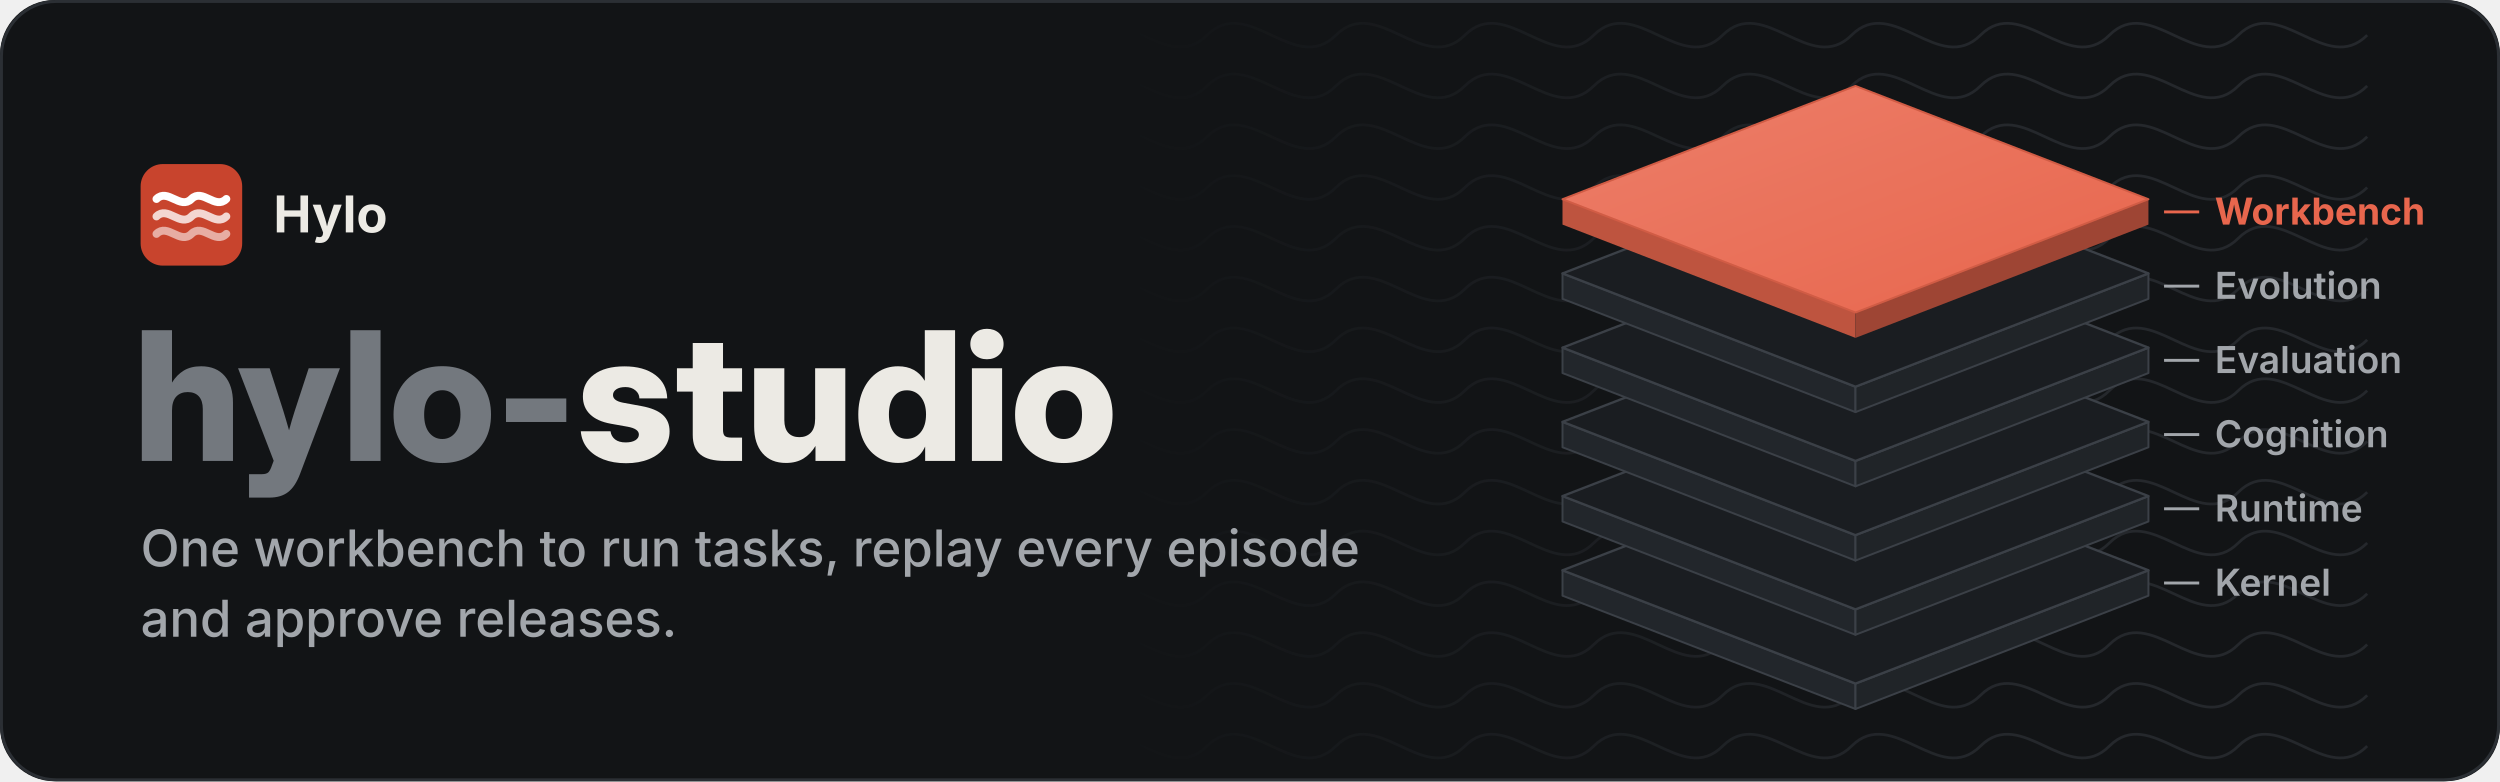
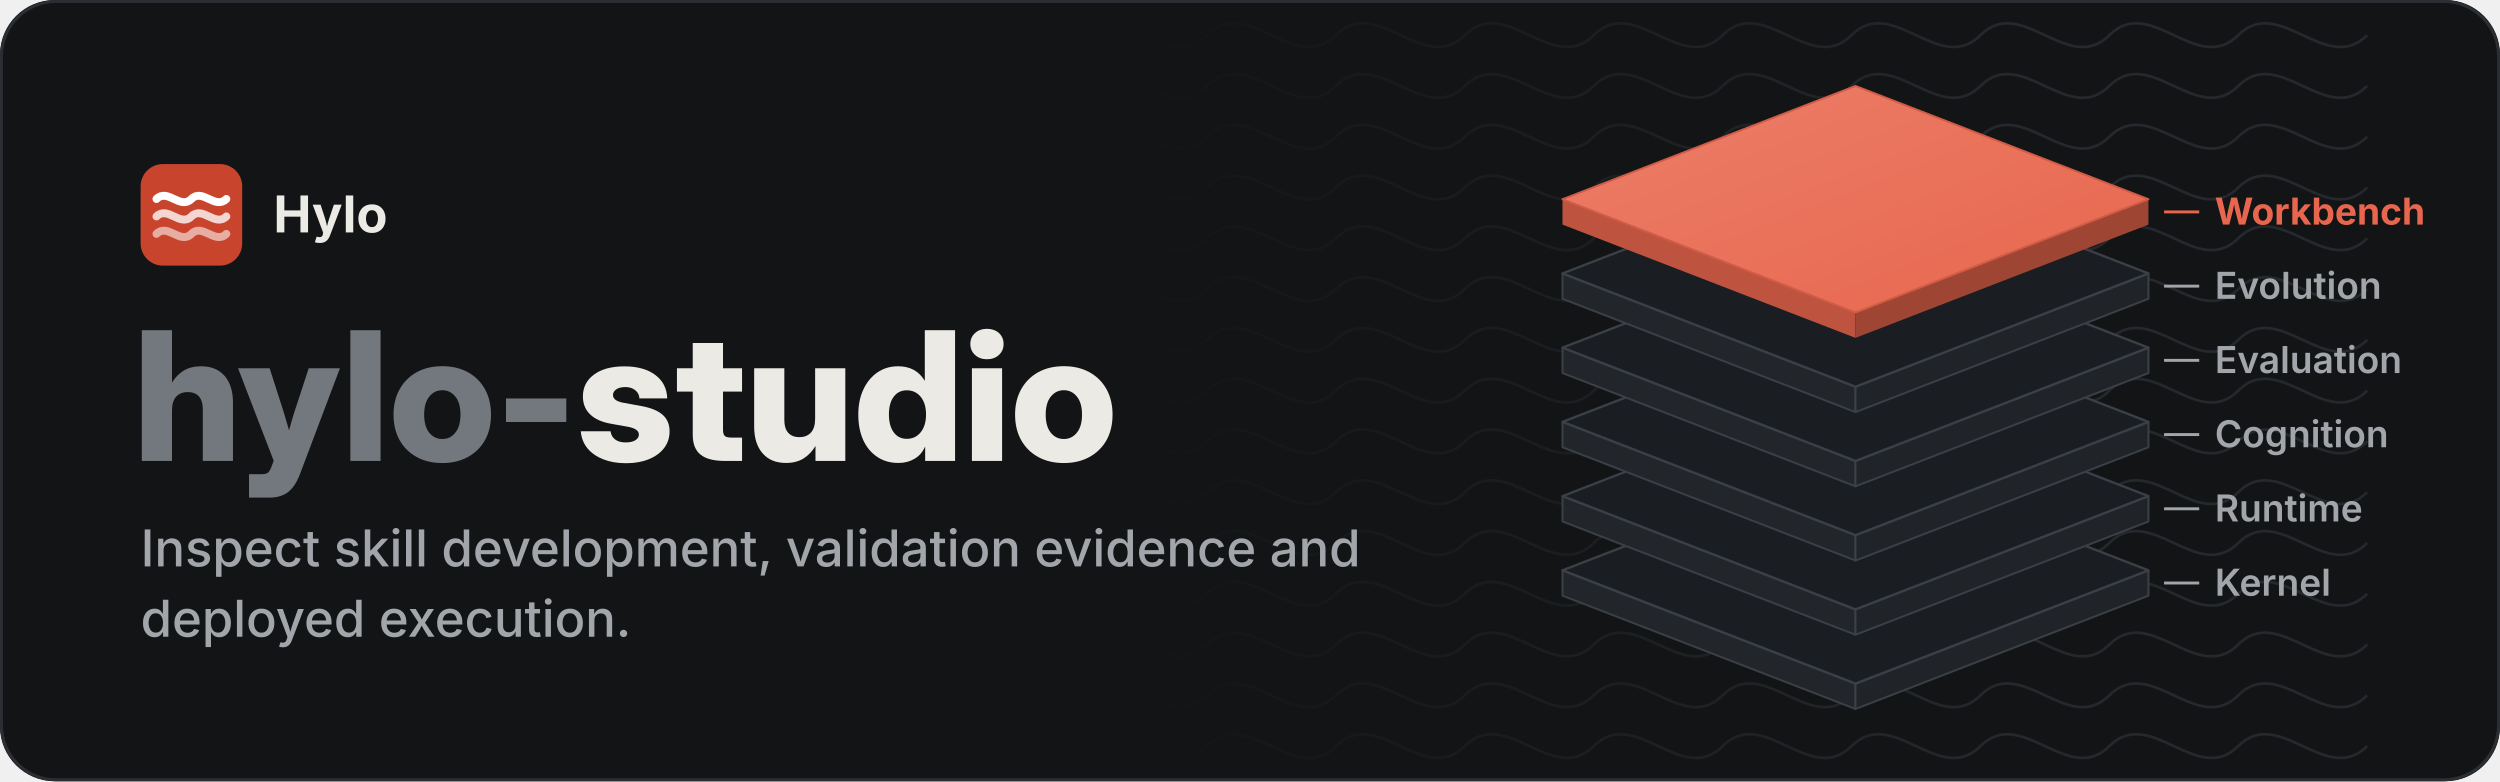
<svg xmlns="http://www.w3.org/2000/svg" viewBox="0 0 1280 400" width="1280" height="400" role="img" aria-labelledby="t d">
  <defs>
    <path id="b161" d="M135 0V1490H440V888H1089V1490H1395V0H1089V635H440V0Z" />
    <path id="b459" d="M449 0 49 1490H382L555 757Q578 654 598 537Q617 420 635 305Q655 420 676 537Q697 654 722 757L904 1490H1221L1402 757Q1427 655 1448 539Q1469 423 1489 309Q1507 423 1526 539Q1546 655 1569 757L1742 1490H2076L1675 0H1327L1129 762Q1109 843 1093 932Q1077 1022 1061 1118Q1047 1025 1032 936Q1017 846 995 762L798 0Z" />
    <path id="b578" d="M754 -19Q663 -19 600 12Q537 43 498 88Q458 134 437 179H423V0H128V1490H428V930H437Q457 974 496 1021Q534 1068 598 1100Q661 1132 756 1132Q880 1132 983 1068Q1086 1004 1148 876Q1209 748 1209 557Q1209 371 1149 242Q1089 114 986 48Q883 -19 754 -19ZM662 222Q779 222 840 316Q902 410 902 558Q902 705 841 798Q780 892 662 892Q546 892 484 801Q421 710 421 558Q421 406 484 314Q547 222 662 222Z" />
    <path id="b586" d="M628 -22Q459 -22 336 50Q214 123 148 252Q81 382 81 554Q81 727 148 857Q214 987 336 1060Q459 1132 628 1132Q827 1132 960 1032Q1093 933 1125 760L846 708Q827 795 772 846Q718 896 631 896Q511 896 449 802Q387 707 387 555Q387 405 449 310Q511 214 631 214Q718 214 774 266Q830 319 848 409L1127 358Q1095 181 962 80Q829 -22 628 -22Z" />
    <path id="b614" d="M633 -22Q462 -22 338 48Q214 118 148 247Q81 376 81 553Q81 726 148 856Q214 986 334 1059Q455 1132 618 1132Q764 1132 883 1070Q1002 1008 1072 882Q1143 756 1143 565V481H378Q383 344 454 274Q525 204 638 204Q717 204 774 238Q830 271 854 336L1126 285Q1085 146 956 62Q828 -22 633 -22ZM380 669H854Q843 778 784 842Q725 906 621 906Q513 906 451 840Q389 773 380 669Z" />
    <path id="b670" d="M428 647V0H128V1490H422V904Q471 1013 555 1072Q639 1132 763 1132Q937 1132 1042 1020Q1148 908 1148 711V0H847V659Q847 763 794 822Q740 881 645 881Q549 881 488 820Q428 758 428 647Z" />
    <path id="b727" d="M128 0V1490H428V688H445L811 1118H1158L740 633L1179 0H826L514 456L428 359V0Z" />
    <path id="b736" d="M428 1490V0H128V1490Z" />
    <path id="b773" d="M428 647V0H128V1118H411L415 887Q462 1004 548 1068Q634 1132 763 1132Q937 1132 1042 1020Q1147 908 1147 711V0H847V659Q847 763 794 822Q740 881 645 881Q549 881 488 820Q428 758 428 647Z" />
    <path id="b790" d="M628 -22Q460 -22 337 50Q214 123 148 252Q81 382 81 554Q81 727 148 857Q214 987 337 1060Q460 1132 628 1132Q796 1132 919 1060Q1042 987 1108 857Q1175 727 1175 554Q1175 382 1108 252Q1042 123 919 50Q796 -22 628 -22ZM628 214Q748 214 809 311Q870 408 870 555Q870 703 809 800Q748 896 628 896Q508 896 448 800Q387 703 387 555Q387 408 448 311Q508 214 628 214Z" />
    <path id="b852" d="M128 0V1118H418V923H430Q461 1026 534 1080Q606 1133 700 1133Q751 1133 797 1123V855Q777 861 738 866Q700 870 667 870Q563 870 496 805Q428 740 428 636V0Z" />
    <path id="b998" d="M120 -396 189 -170 226 -179Q317 -204 375 -176Q433 -147 443 -63L451 -3L31 1118H350L538 538Q561 465 577 392Q593 320 609 246Q627 321 646 394Q666 466 690 538L886 1118H1201L726 -132Q675 -267 580 -346Q484 -426 316 -426Q256 -426 204 -418Q152 -409 120 -396Z" />
    <path id="dx1459" d="M806 712V444H119V712Z" />
    <path id="dx597" d="M509 -23Q370 -23 268 46Q165 114 108 238Q52 363 52 530Q52 691 110 815Q168 939 270 1009Q372 1079 506 1079Q710 1079 809 914H810V1490H1155V0H814V163H813Q772 70 692 24Q613 -23 509 -23ZM605 252Q703 252 764 328Q824 403 824 530Q824 655 764 730Q703 805 605 805Q510 805 456 732Q401 659 401 530Q401 400 456 326Q510 252 605 252Z" />
    <path id="dx670" d="M440 574V0H96V1490H440V893Q493 980 574 1030Q655 1079 772 1079Q944 1079 1040 969Q1135 859 1135 664V0H791V592Q791 686 746 736Q701 785 619 785Q538 785 489 734Q440 682 440 574Z" />
    <path id="dx689" d="M96 0V1056H440V0ZM267 1159Q185 1159 132 1208Q78 1257 78 1333Q78 1409 132 1458Q185 1506 267 1506Q350 1506 404 1458Q457 1409 457 1333Q457 1257 404 1208Q350 1159 267 1159Z" />
    <path id="dx736" d="M440 1490V0H96V1490Z" />
    <path id="dx790" d="M608 -24Q442 -24 317 44Q192 112 122 236Q52 360 52 528Q52 694 122 818Q192 943 317 1012Q442 1080 608 1080Q773 1080 898 1012Q1024 943 1094 818Q1163 694 1163 528Q1163 360 1094 236Q1024 113 898 44Q773 -24 608 -24ZM608 250Q698 250 756 322Q815 394 815 528Q815 662 756 734Q698 806 608 806Q518 806 460 734Q401 662 401 528Q401 394 459 322Q517 250 608 250Z" />
    <path id="dx871" d="M562 -26Q416 -26 303 18Q190 62 122 144Q55 226 46 338H385Q393 279 437 245Q481 211 557 211Q628 211 668 236Q708 261 708 301Q708 367 580 390L389 424Q233 452 152 531Q70 610 70 735Q70 891 196 984Q322 1078 543 1078Q764 1078 895 980Q1026 882 1031 713H714Q713 768 668 805Q624 842 555 842Q488 842 450 816Q413 790 413 751Q413 686 527 664L739 625Q902 595 980 525Q1058 455 1058 337Q1058 229 996 147Q933 65 822 20Q710 -26 562 -26Z" />
    <path id="dx889" d="M761 1056V790H544V355Q544 304 564 285Q584 266 642 266H761V0H566Q376 0 288 72Q199 143 199 297V790H19V1056H199V1344H544V1056Z" />
    <path id="dx915" d="M459 -23Q287 -23 192 87Q96 197 96 392V1056H440V464Q440 370 485 320Q530 271 612 271Q693 271 742 322Q791 374 791 482V1056H1135V0H795V171Q742 81 660 29Q578 -23 459 -23Z" />
    <path id="dx998" d="M129 -418V-151H275Q329 -151 351 -128Q373 -104 392 -46L410 2L4 1056H364L520 570Q537 515 553 460Q569 405 585 349Q600 405 616 460Q633 515 650 570L809 1056H1165L710 -149Q656 -292 574 -355Q493 -418 360 -418Z" />
    <path id="m1501" d="M125 -371 213 214H450L285 -371Z" />
    <path id="m1502" d="M311 -15Q249 -15 206 28Q163 70 163 132Q163 194 206 237Q249 280 311 280Q373 280 416 237Q458 194 458 132Q458 70 416 28Q373 -15 311 -15Z" />
-     <path id="m321" d="M786 -20Q593 -20 440 72Q288 164 200 335Q113 506 113 744Q113 983 200 1154Q288 1326 440 1418Q593 1510 786 1510Q979 1510 1130 1418Q1282 1326 1370 1154Q1457 983 1457 744Q1457 506 1370 334Q1282 163 1130 72Q979 -20 786 -20ZM786 188Q913 188 1014 252Q1114 316 1172 440Q1231 564 1231 744Q1231 925 1172 1050Q1114 1174 1014 1238Q913 1302 786 1302Q658 1302 557 1238Q456 1174 398 1050Q339 925 339 744Q339 564 398 440Q456 316 557 252Q658 188 786 188Z" />
+     <path id="m197" d="M393 1490V0H165V1490Z" />
    <path id="m507" d="M461 -25Q354 -25 268 14Q183 54 133 130Q83 206 83 316Q83 411 120 472Q157 534 219 570Q281 605 358 623Q434 641 513 650Q661 667 728 680Q795 692 795 751V757Q795 850 740 902Q686 953 581 953Q471 953 408 905Q345 857 322 800L115 854Q153 954 224 1015Q295 1076 386 1104Q478 1132 578 1132Q645 1132 721 1116Q797 1100 864 1058Q931 1017 973 940Q1015 863 1015 742V0H802V153H791Q758 87 678 31Q597 -25 461 -25ZM510 152Q599 152 663 188Q727 223 762 280Q796 337 796 403V546Q780 530 728 518Q675 507 617 499Q559 491 525 487Q432 474 366 436Q299 399 299 313Q299 233 358 192Q418 152 510 152Z" />
-     <path id="m578" d="M703 -22Q601 -22 537 12Q473 47 436 93Q400 139 380 175H362V0H148V1490H368V936H380Q399 970 434 1016Q470 1063 534 1098Q598 1132 703 1132Q837 1132 942 1064Q1048 996 1109 867Q1170 738 1170 556Q1170 376 1110 246Q1050 116 944 47Q839 -22 703 -22ZM654 165Q750 165 814 217Q879 269 912 358Q945 447 945 558Q945 668 912 756Q880 843 816 894Q751 945 654 945Q512 945 438 838Q364 732 364 558Q364 383 439 274Q514 165 654 165Z" />
    <path id="m586" d="M618 -23Q460 -23 343 49Q226 121 161 250Q96 380 96 553Q96 727 161 858Q226 988 343 1060Q460 1132 618 1132Q792 1132 918 1044Q1045 957 1086 802L877 752Q854 839 788 892Q721 946 619 946Q518 946 452 893Q385 840 352 750Q320 661 320 553Q320 446 352 358Q385 269 452 216Q518 163 619 163Q723 163 791 218Q859 274 881 365L1089 315Q1048 157 921 67Q794 -23 618 -23Z" />
    <path id="m597" d="M564 -22Q428 -22 322 47Q217 116 156 246Q96 376 96 556Q96 738 157 867Q218 996 324 1064Q429 1132 564 1132Q668 1132 732 1098Q796 1063 832 1016Q867 970 886 936H898V1490H1118V0H904V175H886Q866 139 830 93Q793 47 729 12Q665 -22 564 -22ZM612 165Q752 165 827 274Q902 383 902 558Q902 732 828 838Q754 945 612 945Q515 945 450 894Q386 843 354 756Q321 668 321 558Q321 447 354 358Q387 269 452 217Q517 165 612 165Z" />
    <path id="m614" d="M630 -23Q465 -23 345 48Q225 119 160 248Q96 377 96 551Q96 723 160 854Q223 985 339 1058Q455 1132 611 1132Q738 1132 852 1076Q967 1019 1038 896Q1110 772 1110 570V492H317Q323 330 409 244Q495 159 632 159Q724 159 790 199Q857 239 886 317L1093 268Q1053 137 931 57Q809 -23 630 -23ZM318 656H892Q880 788 810 869Q739 950 612 950Q480 950 404 864Q327 777 318 656Z" />
-     <path id="m670" d="M368 662V0H148V1490H366V917Q419 1028 504 1080Q589 1132 704 1132Q875 1132 980 1024Q1085 917 1085 710V0H864V683Q864 804 801 872Q738 940 628 940Q516 940 442 868Q368 795 368 662Z" />
    <path id="m689" d="M148 0V1118H368V0ZM259 1289Q202 1289 162 1327Q121 1365 121 1419Q121 1474 162 1512Q202 1550 259 1550Q316 1550 357 1512Q398 1474 398 1419Q398 1365 357 1327Q316 1289 259 1289Z" />
    <path id="m727" d="M148 0V1490H368V646H388L829 1118H1093L643 636L1124 0H852L475 501L368 394V0Z" />
    <path id="m736" d="M368 1490V0H148V1490Z" />
+     <path id="m766" d="M148 0V1118H357L362 909Q405 1025 491 1081Q577 1137 677 1137Q786 1137 858 1075Q930 1013 963 902Q1005 1015 1102 1076Q1198 1137 1317 1137Q1416 1137 1496 1094Q1576 1051 1624 966Q1671 881 1671 754V0H1451V732Q1451 844 1388 894Q1326 944 1241 944Q1137 944 1078 880Q1018 816 1018 716V0H801V746Q801 836 744 890Q686 944 597 944Q505 944 436 880Q368 817 368 695V0Z" />
    <path id="m773" d="M368 662V0H148V1118H358L359 903Q411 1021 498 1076Q586 1132 704 1132Q875 1132 980 1024Q1084 917 1084 710V0H864V683Q864 804 801 872Q738 940 628 940Q516 940 442 868Q368 795 368 662Z" />
    <path id="m790" d="M618 -23Q461 -23 344 49Q226 121 161 250Q96 380 96 553Q96 727 161 858Q226 988 344 1060Q461 1132 618 1132Q776 1132 894 1060Q1011 988 1076 858Q1141 727 1141 553Q1141 380 1076 250Q1011 121 894 49Q776 -23 618 -23ZM618 163Q720 163 786 216Q853 270 886 358Q918 447 918 553Q918 660 886 750Q853 839 786 892Q720 946 618 946Q517 946 451 892Q385 839 352 750Q320 660 320 553Q320 447 352 358Q385 270 451 216Q517 163 618 163Z" />
    <path id="m843" d="M148 -418V1118H362V936H380Q399 970 434 1016Q470 1063 534 1098Q598 1132 703 1132Q837 1132 942 1064Q1048 996 1109 867Q1170 738 1170 556Q1170 376 1110 246Q1050 116 944 47Q839 -22 703 -22Q601 -22 537 12Q473 47 436 93Q400 139 380 175H368V-418ZM654 165Q750 165 814 217Q879 269 912 358Q945 447 945 558Q945 668 912 756Q880 843 816 894Q751 945 654 945Q512 945 438 838Q364 732 364 558Q364 383 439 274Q514 165 654 165Z" />
-     <path id="m852" d="M148 0V1118H361V938H373Q403 1029 480 1082Q558 1134 656 1134Q677 1134 704 1132Q732 1130 749 1128V918Q737 921 703 926Q669 930 634 930Q519 930 444 860Q368 789 368 679V0Z" />
    <path id="m871" d="M549 -23Q367 -23 248 56Q128 134 98 283L305 326Q350 155 551 155Q658 155 720 200Q783 244 783 306Q783 412 626 447L438 490Q130 559 130 799Q130 899 186 974Q241 1049 338 1090Q436 1132 563 1132Q744 1132 847 1054Q950 977 986 853L789 810Q768 869 716 914Q664 958 565 958Q474 958 413 917Q352 876 352 813Q352 757 392 722Q433 688 525 667L705 627Q1010 558 1010 325Q1010 223 952 144Q893 66 789 22Q685 -23 549 -23Z" />
    <path id="m889" d="M626 1118V939H403V302Q403 235 432 204Q460 172 525 172Q543 172 570 176Q598 180 618 184L657 8Q622 -4 582 -10Q541 -15 503 -15Q351 -15 267 64Q183 142 183 284V939H20V1118H183V1384H403V1118Z" />
    <path id="m915" d="M529 -14Q358 -14 253 94Q148 201 148 408V1118H368V435Q368 314 432 246Q495 178 604 178Q716 178 790 250Q864 323 864 456V1118H1085V0H874L873 217Q820 95 732 40Q645 -14 529 -14Z" />
    <path id="m980" d="M468 0 46 1118H284L505 483Q531 409 551 336Q571 262 590 188Q608 261 628 335Q648 409 673 483L894 1118H1130L708 0Z" />
-     <path id="m984" d="M393 0 57 1118H289L412 655Q435 565 462 458Q488 350 514 219Q540 345 566 453Q592 561 617 655L740 1118H960L1082 655Q1105 564 1131 456Q1157 349 1183 221Q1208 348 1234 455Q1260 562 1284 655L1407 1118H1641L1304 0H1083L945 481Q920 569 896 668Q872 766 849 867Q825 766 801 666Q777 567 752 481L614 0Z" />
+     <path id="m993" d="M57 0 439 574 80 1118H328L454 915Q490 856 519 802Q548 747 575 696Q602 747 630 802Q657 856 694 915L823 1118H1067L703 566L1084 0H837L687 238Q652 294 624 346Q595 398 568 448Q543 398 516 346Q489 294 454 238L302 0Z" />
    <path id="m998" d="M133 -402 187 -223 212 -229Q297 -252 356 -224Q416 -195 447 -87L471 -5L46 1118H284L505 483Q530 409 549 337Q568 265 586 193Q605 265 625 338Q645 410 671 483L896 1118H1132L646 -155Q595 -289 508 -358Q422 -426 287 -426Q235 -426 194 -418Q154 -411 133 -402Z" />
    <path id="sb271" d="M150 0V1490H417V1048L413 729Q465 809 523 884Q581 959 654 1044L1045 1490H1377L805 845L1387 0H1072L620 668L417 447V0Z" />
    <path id="sb384" d="M150 0V1490H707Q964 1490 1098 1358Q1232 1226 1232 1013Q1232 862 1164 753Q1096 644 964 592L1287 0H988L695 547H417V0ZM417 768H668Q819 768 889 832Q959 895 959 1013Q959 1133 889 1200Q819 1266 666 1266H417Z" />
    <path id="sb507" d="M450 -23Q344 -23 259 16Q174 54 125 129Q76 204 76 314Q76 440 138 510Q199 579 296 610Q394 642 502 653Q648 669 713 682Q778 696 778 754V759Q778 841 728 886Q678 932 583 932Q485 932 427 889Q369 846 349 791L108 840Q157 988 286 1060Q414 1132 582 1132Q661 1132 742 1114Q822 1095 889 1052Q956 1008 997 934Q1038 859 1038 747V0H789V154H779Q742 82 661 30Q580 -23 450 -23ZM517 170Q637 170 708 239Q780 308 780 401V533Q762 519 716 508Q670 498 618 490Q567 483 533 478Q445 466 386 430Q328 394 328 317Q328 245 381 208Q434 170 517 170Z" />
    <path id="sb614" d="M632 -23Q463 -23 342 48Q220 119 154 248Q89 377 89 552Q89 724 154 854Q218 985 336 1058Q455 1132 615 1132Q751 1132 868 1072Q984 1013 1055 888Q1126 764 1126 568V486H348Q353 337 432 259Q510 181 635 181Q721 181 782 218Q844 255 870 326L1109 277Q1069 142 944 60Q818 -23 632 -23ZM349 663H873Q861 783 796 856Q732 928 616 928Q497 928 428 852Q358 775 349 663Z" />
    <path id="sb658" d="M620 -442Q418 -442 296 -368Q174 -294 132 -183L352 -104Q378 -152 438 -198Q497 -244 619 -244Q740 -244 813 -188Q886 -131 886 -11V200H864Q844 160 807 117Q770 74 708 46Q646 17 549 17Q421 17 316 78Q212 138 150 259Q89 380 89 562Q89 745 150 872Q212 1000 317 1066Q422 1132 551 1132Q650 1132 714 1099Q778 1066 816 1020Q854 973 874 933H888V1118H1143V-3Q1143 -153 1075 -250Q1007 -347 889 -394Q771 -442 620 -442ZM622 222Q749 222 818 313Q887 404 887 564Q887 723 819 820Q751 918 622 918Q490 918 422 817Q355 716 355 564Q355 409 423 316Q491 222 622 222Z" />
    <path id="sb689" d="M138 0V1118H398V0ZM268 1276Q206 1276 162 1318Q117 1359 117 1419Q117 1478 162 1520Q206 1561 268 1561Q331 1561 376 1520Q420 1478 420 1419Q420 1359 376 1318Q331 1276 268 1276Z" />
    <path id="sb73" d="M785 -20Q589 -20 435 71Q281 162 192 333Q103 504 103 744Q103 985 192 1156Q282 1328 436 1419Q590 1510 785 1510Q948 1510 1082 1449Q1215 1388 1302 1272Q1389 1157 1413 994H1144Q1119 1126 1021 1198Q923 1271 789 1271Q606 1271 488 1134Q371 998 371 744Q371 487 489 353Q607 219 788 219Q922 219 1020 292Q1119 364 1144 496H1414Q1393 353 1311 236Q1229 119 1095 50Q961 -20 785 -20Z" />
    <path id="sb736" d="M398 1490V0H138V1490Z" />
    <path id="sb766" d="M138 0V1118H382L390 905Q434 1024 520 1080Q607 1136 707 1136Q921 1136 994 893Q1039 1014 1136 1075Q1233 1136 1351 1136Q1502 1136 1604 1038Q1706 940 1706 754V0H1446V714Q1446 818 1389 866Q1332 914 1252 914Q1157 914 1103 855Q1049 796 1049 702V0H795V726Q795 811 742 862Q689 914 606 914Q520 914 459 856Q398 797 398 685V0Z" />
    <path id="sb773" d="M398 655V0H138V1118H384L387 895Q487 1132 733 1132Q906 1132 1010 1022Q1115 912 1115 711V0H855V671Q855 783 797 847Q739 911 637 911Q533 911 466 844Q398 777 398 655Z" />
    <path id="sb790" d="M623 -23Q460 -23 340 50Q220 122 154 252Q89 381 89 553Q89 727 154 858Q220 988 340 1060Q460 1132 623 1132Q786 1132 906 1060Q1026 988 1092 858Q1158 727 1158 553Q1158 381 1092 252Q1026 122 906 50Q786 -23 623 -23ZM623 188Q714 188 774 237Q834 286 864 369Q894 452 894 554Q894 657 864 740Q834 823 774 872Q714 921 623 921Q533 921 473 872Q413 823 384 740Q354 657 354 554Q354 452 384 369Q413 286 473 237Q533 188 623 188Z" />
    <path id="sb852" d="M138 0V1118H390V931H402Q432 1028 507 1080Q582 1133 678 1133Q728 1133 773 1126V887Q757 891 721 896Q685 900 650 900Q541 900 470 832Q398 765 398 658V0Z" />
    <path id="sb889" d="M655 1118V914H439V315Q439 254 464 226Q490 197 550 197Q568 197 597 202Q626 206 645 210L686 9Q643 -4 598 -10Q553 -15 512 -15Q351 -15 265 65Q179 145 179 293V914H20V1118H179V1384H439V1118Z" />
    <path id="sb915" d="M521 -14Q348 -14 243 96Q138 206 138 407V1118H398V447Q398 335 456 271Q515 207 617 207Q721 207 788 274Q855 341 855 463V1118H1116V0H869L867 224Q767 -14 521 -14Z" />
    <path id="sb95" d="M150 0V1490H1118V1265H417V863H1066V641H417V225H1122V0Z" />
    <path id="sb980" d="M455 0 39 1118H317L521 510Q546 436 566 361Q585 286 604 210Q622 286 641 361Q660 436 685 510L888 1118H1164L746 0Z" />
    <clipPath id="cardclip">
      <rect width="1280" height="400" rx="28" />
    </clipPath>
    <linearGradient id="wavefade" x1="0" y1="0" x2="1" y2="0">
      <stop offset="0.45" stop-color="#fff" stop-opacity="0" />
      <stop offset="0.8" stop-color="#fff" stop-opacity="1" />
    </linearGradient>
    <mask id="wavemask">
      <rect width="1280" height="400" fill="url(#wavefade)" />
    </mask>
    <linearGradient id="slab0" x1="0" y1="0" x2="1" y2="1">
      <stop offset="0" stop-color="#ec7e69" />
      <stop offset="1" stop-color="#e8664d" />
    </linearGradient>
  </defs>
  <g clip-path="url(#cardclip)">
    <rect x="0.0" y="0.0" width="1280.0" height="400.0" rx="0" fill="#121416" />
    <g mask="url(#wavemask)" fill="none" stroke="#3b4047" stroke-width="1.4" opacity="0.45">
      <path d="M420 18c21-21 45 21 66 0s45 21 66 0s45 21 66 0s45 21 66 0s45 21 66 0s45 21 66 0s45 21 66 0s45 21 66 0s45 21 66 0s45 21 66 0s45 21 66 0s45 21 66 0" />
      <path d="M420 44c21-21 45 21 66 0s45 21 66 0s45 21 66 0s45 21 66 0s45 21 66 0s45 21 66 0s45 21 66 0s45 21 66 0s45 21 66 0s45 21 66 0s45 21 66 0s45 21 66 0" />
      <path d="M420 70c21-21 45 21 66 0s45 21 66 0s45 21 66 0s45 21 66 0s45 21 66 0s45 21 66 0s45 21 66 0s45 21 66 0s45 21 66 0s45 21 66 0s45 21 66 0s45 21 66 0" />
      <path d="M420 96c21-21 45 21 66 0s45 21 66 0s45 21 66 0s45 21 66 0s45 21 66 0s45 21 66 0s45 21 66 0s45 21 66 0s45 21 66 0s45 21 66 0s45 21 66 0s45 21 66 0" />
      <path d="M420 122c21-21 45 21 66 0s45 21 66 0s45 21 66 0s45 21 66 0s45 21 66 0s45 21 66 0s45 21 66 0s45 21 66 0s45 21 66 0s45 21 66 0s45 21 66 0s45 21 66 0" />
      <path d="M420 148c21-21 45 21 66 0s45 21 66 0s45 21 66 0s45 21 66 0s45 21 66 0s45 21 66 0s45 21 66 0s45 21 66 0s45 21 66 0s45 21 66 0s45 21 66 0s45 21 66 0" />
      <path d="M420 174c21-21 45 21 66 0s45 21 66 0s45 21 66 0s45 21 66 0s45 21 66 0s45 21 66 0s45 21 66 0s45 21 66 0s45 21 66 0s45 21 66 0s45 21 66 0s45 21 66 0" />
      <path d="M420 200c21-21 45 21 66 0s45 21 66 0s45 21 66 0s45 21 66 0s45 21 66 0s45 21 66 0s45 21 66 0s45 21 66 0s45 21 66 0s45 21 66 0s45 21 66 0s45 21 66 0" />
      <path d="M420 226c21-21 45 21 66 0s45 21 66 0s45 21 66 0s45 21 66 0s45 21 66 0s45 21 66 0s45 21 66 0s45 21 66 0s45 21 66 0s45 21 66 0s45 21 66 0s45 21 66 0" />
      <path d="M420 252c21-21 45 21 66 0s45 21 66 0s45 21 66 0s45 21 66 0s45 21 66 0s45 21 66 0s45 21 66 0s45 21 66 0s45 21 66 0s45 21 66 0s45 21 66 0s45 21 66 0" />
      <path d="M420 278c21-21 45 21 66 0s45 21 66 0s45 21 66 0s45 21 66 0s45 21 66 0s45 21 66 0s45 21 66 0s45 21 66 0s45 21 66 0s45 21 66 0s45 21 66 0s45 21 66 0" />
      <path d="M420 304c21-21 45 21 66 0s45 21 66 0s45 21 66 0s45 21 66 0s45 21 66 0s45 21 66 0s45 21 66 0s45 21 66 0s45 21 66 0s45 21 66 0s45 21 66 0s45 21 66 0" />
      <path d="M420 330c21-21 45 21 66 0s45 21 66 0s45 21 66 0s45 21 66 0s45 21 66 0s45 21 66 0s45 21 66 0s45 21 66 0s45 21 66 0s45 21 66 0s45 21 66 0s45 21 66 0" />
      <path d="M420 356c21-21 45 21 66 0s45 21 66 0s45 21 66 0s45 21 66 0s45 21 66 0s45 21 66 0s45 21 66 0s45 21 66 0s45 21 66 0s45 21 66 0s45 21 66 0s45 21 66 0" />
      <path d="M420 382c21-21 45 21 66 0s45 21 66 0s45 21 66 0s45 21 66 0s45 21 66 0s45 21 66 0s45 21 66 0s45 21 66 0s45 21 66 0s45 21 66 0s45 21 66 0s45 21 66 0" />
      <path d="M420 408c21-21 45 21 66 0s45 21 66 0s45 21 66 0s45 21 66 0s45 21 66 0s45 21 66 0s45 21 66 0s45 21 66 0s45 21 66 0s45 21 66 0s45 21 66 0s45 21 66 0" />
    </g>
  </g>
  <rect x="0.75" y="0.75" width="1278.5" height="398.5" rx="28" fill="none" stroke="#2b2f34" stroke-width="1.5" />
  <polygon points="800.0,292.0 950.0,350.0 950.0,363.0 800.0,305.0" fill="#22262b" stroke="#3b4047" stroke-width="1" stroke-linejoin="round" />
  <polygon points="950.0,350.0 1100.0,292.0 1100.0,305.0 950.0,363.0" fill="#202428" stroke="#3b4047" stroke-width="1" stroke-linejoin="round" />
  <polygon points="950.0,234.0 1100.0,292.0 950.0,350.0 800.0,292.0" fill="#1a1d21" stroke="#3b4047" stroke-width="1.2" stroke-linejoin="round" />
  <line x1="1108" y1="298.5" x2="1126" y2="298.5" stroke="#a2a6ab" stroke-width="1.5" />
  <g transform="translate(1134.0 305.0) scale(0.00928 -0.00928)" fill="#a2a6ab">
    <use href="#sb271" x="0" />
    <use href="#sb614" x="1359" />
    <use href="#sb852" x="2570" />
    <use href="#sb773" x="3403" />
    <use href="#sb614" x="4656" />
    <use href="#sb736" x="5867" />
  </g>
  <polygon points="800.0,254.0 950.0,312.0 950.0,325.0 800.0,267.0" fill="#22262b" stroke="#3b4047" stroke-width="1" stroke-linejoin="round" />
  <polygon points="950.0,312.0 1100.0,254.0 1100.0,267.0 950.0,325.0" fill="#202428" stroke="#3b4047" stroke-width="1" stroke-linejoin="round" />
  <polygon points="950.0,196.0 1100.0,254.0 950.0,312.0 800.0,254.0" fill="#1a1d21" stroke="#3b4047" stroke-width="1.2" stroke-linejoin="round" />
  <line x1="1108" y1="260.5" x2="1126" y2="260.5" stroke="#a2a6ab" stroke-width="1.5" />
  <g transform="translate(1134.0 267.0) scale(0.00928 -0.00928)" fill="#a2a6ab">
    <use href="#sb384" x="0" />
    <use href="#sb915" x="1336" />
    <use href="#sb773" x="2590" />
    <use href="#sb889" x="3843" />
    <use href="#sb689" x="4566" />
    <use href="#sb766" x="5102" />
    <use href="#sb614" x="6946" />
  </g>
  <polygon points="800.0,216.0 950.0,274.0 950.0,287.0 800.0,229.0" fill="#22262b" stroke="#3b4047" stroke-width="1" stroke-linejoin="round" />
  <polygon points="950.0,274.0 1100.0,216.0 1100.0,229.0 950.0,287.0" fill="#202428" stroke="#3b4047" stroke-width="1" stroke-linejoin="round" />
  <polygon points="950.0,158.0 1100.0,216.0 950.0,274.0 800.0,216.0" fill="#1a1d21" stroke="#3b4047" stroke-width="1.2" stroke-linejoin="round" />
  <line x1="1108" y1="222.5" x2="1126" y2="222.5" stroke="#a2a6ab" stroke-width="1.5" />
  <g transform="translate(1134.0 229.0) scale(0.00928 -0.00928)" fill="#a2a6ab">
    <use href="#sb73" x="0" />
    <use href="#sb790" x="1509" />
    <use href="#sb658" x="2756" />
    <use href="#sb773" x="4037" />
    <use href="#sb689" x="5290" />
    <use href="#sb889" x="5826" />
    <use href="#sb689" x="6549" />
    <use href="#sb790" x="7085" />
    <use href="#sb773" x="8332" />
  </g>
  <polygon points="800.0,178.0 950.0,236.0 950.0,249.0 800.0,191.0" fill="#22262b" stroke="#3b4047" stroke-width="1" stroke-linejoin="round" />
  <polygon points="950.0,236.0 1100.0,178.0 1100.0,191.0 950.0,249.0" fill="#202428" stroke="#3b4047" stroke-width="1" stroke-linejoin="round" />
  <polygon points="950.0,120.0 1100.0,178.0 950.0,236.0 800.0,178.0" fill="#1a1d21" stroke="#3b4047" stroke-width="1.2" stroke-linejoin="round" />
  <line x1="1108" y1="184.5" x2="1126" y2="184.5" stroke="#a2a6ab" stroke-width="1.5" />
  <g transform="translate(1134.0 191.0) scale(0.00928 -0.00928)" fill="#a2a6ab">
    <use href="#sb95" x="0" />
    <use href="#sb980" x="1240" />
    <use href="#sb507" x="2425" />
    <use href="#sb736" x="3601" />
    <use href="#sb915" x="4137" />
    <use href="#sb507" x="5391" />
    <use href="#sb889" x="6567" />
    <use href="#sb689" x="7290" />
    <use href="#sb790" x="7826" />
    <use href="#sb773" x="9073" />
  </g>
  <polygon points="800.0,140.0 950.0,198.0 950.0,211.0 800.0,153.0" fill="#22262b" stroke="#3b4047" stroke-width="1" stroke-linejoin="round" />
  <polygon points="950.0,198.0 1100.0,140.0 1100.0,153.0 950.0,211.0" fill="#202428" stroke="#3b4047" stroke-width="1" stroke-linejoin="round" />
  <polygon points="950.0,82.0 1100.0,140.0 950.0,198.0 800.0,140.0" fill="#1a1d21" stroke="#3b4047" stroke-width="1.2" stroke-linejoin="round" />
  <line x1="1108" y1="146.5" x2="1126" y2="146.5" stroke="#a2a6ab" stroke-width="1.5" />
  <g transform="translate(1134.0 153.0) scale(0.00928 -0.00928)" fill="#a2a6ab">
    <use href="#sb95" x="0" />
    <use href="#sb980" x="1240" />
    <use href="#sb790" x="2404" />
    <use href="#sb736" x="3651" />
    <use href="#sb915" x="4187" />
    <use href="#sb889" x="5441" />
    <use href="#sb689" x="6164" />
    <use href="#sb790" x="6700" />
    <use href="#sb773" x="7947" />
  </g>
  <polygon points="800.0,102.0 950.0,160.0 950.0,173.0 800.0,115.0" fill="#be543f" />
  <polygon points="950.0,160.0 1100.0,102.0 1100.0,115.0 950.0,173.0" fill="#9e4534" />
  <polygon points="950.0,44.0 1100.0,102.0 950.0,160.0 800.0,102.0" fill="url(#slab0)" stroke="#d15c45" stroke-width="1" stroke-linejoin="round" />
  <line x1="1108" y1="108.5" x2="1126" y2="108.5" stroke="#e8664d" stroke-width="1.5" />
  <g transform="translate(1134.0 115.0) scale(0.00928 -0.00928)" fill="#e8664d">
    <use href="#b459" x="0" />
    <use href="#b790" x="2023" />
    <use href="#b852" x="3279" />
    <use href="#b727" x="4145" />
    <use href="#b578" x="5333" />
    <use href="#b614" x="6624" />
    <use href="#b773" x="7844" />
    <use href="#b586" x="9119" />
    <use href="#b670" x="10324" />
  </g>
  <g transform="translate(72 84) scale(0.8125)">
    <rect width="64" height="64" rx="14" fill="#c8442d" />
    <g fill="none" stroke="#ffffff" stroke-width="5" stroke-linecap="round">
      <path d="M10 22c7-7 15 7 22 0s15 7 22 0" />
      <path d="M10 33c7-7 15 7 22 0s15 7 22 0" opacity=".78" />
      <path d="M10 44c7-7 15 7 22 0s15 7 22 0" opacity=".56" />
    </g>
  </g>
  <g transform="translate(140.0 119.0) scale(0.0127 -0.0127)" fill="#eceae4">
    <use href="#b161" x="0" />
    <use href="#b998" x="1551" />
    <use href="#b736" x="2789" />
    <use href="#b790" x="3344" />
  </g>
  <g transform="translate(68.3 236.0) scale(0.04492 -0.04492)" fill="#73787e">
    <use href="#dx670" x="0" />
    <use href="#dx998" x="1189" />
    <use href="#dx736" x="2377" />
    <use href="#dx790" x="2913" />
    <use href="#dx1459" x="4128" />
  </g>
  <g transform="translate(295.3 236.0) scale(0.04492 -0.04492)" fill="#eceae4">
    <use href="#dx871" x="0" />
    <use href="#dx889" x="1123" />
    <use href="#dx915" x="1926" />
    <use href="#dx597" x="3157" />
    <use href="#dx689" x="4408" />
    <use href="#dx790" x="4944" />
  </g>
  <g transform="translate(72.0 290.0) scale(0.0127 -0.0127)" fill="#a2a6ab">
-     <use href="#m321" x="0" />
-     <use href="#m773" x="1570" />
-     <use href="#m614" x="2802" />
-     <use href="#m984" x="4551" />
-     <use href="#m790" x="6215" />
-     <use href="#m852" x="7452" />
-     <use href="#m727" x="8276" />
-     <use href="#m578" x="9421" />
-     <use href="#m614" x="10687" />
-     <use href="#m773" x="11890" />
-     <use href="#m586" x="13122" />
-     <use href="#m670" x="14304" />
-     <use href="#m889" x="16082" />
-     <use href="#m790" x="16759" />
-     <use href="#m852" x="18542" />
-     <use href="#m915" x="19334" />
-     <use href="#m773" x="20566" />
-     <use href="#m889" x="22344" />
-     <use href="#m507" x="23051" />
-     <use href="#m871" x="24214" />
-     <use href="#m727" x="25317" />
-     <use href="#m871" x="26462" />
-     <use href="#m1501" x="27565" />
-     <use href="#m852" x="28711" />
-     <use href="#m614" x="29464" />
-     <use href="#m843" x="30667" />
-     <use href="#m736" x="31933" />
-     <use href="#m507" x="32449" />
-     <use href="#m998" x="33580" />
-     <use href="#m614" x="35304" />
-     <use href="#m980" x="36468" />
-     <use href="#m614" x="37606" />
-     <use href="#m852" x="38809" />
-     <use href="#m998" x="39633" />
-     <use href="#m614" x="41357" />
-     <use href="#m843" x="42560" />
-     <use href="#m689" x="43826" />
-     <use href="#m871" x="44342" />
-     <use href="#m790" x="45445" />
-     <use href="#m597" x="46682" />
-     <use href="#m614" x="47948" />
+     <use href="#m197" x="0" />
+     <use href="#m773" x="558" />
+     <use href="#m871" x="1790" />
+     <use href="#m843" x="2893" />
+     <use href="#m614" x="4159" />
+     <use href="#m586" x="5362" />
+     <use href="#m889" x="6544" />
+     <use href="#m871" x="7787" />
+     <use href="#m727" x="8890" />
+     <use href="#m689" x="10035" />
+     <use href="#m736" x="10551" />
+     <use href="#m736" x="11067" />
+     <use href="#m597" x="12129" />
+     <use href="#m614" x="13395" />
+     <use href="#m980" x="14559" />
+     <use href="#m614" x="15697" />
+     <use href="#m736" x="16900" />
+     <use href="#m790" x="17416" />
+     <use href="#m843" x="18653" />
+     <use href="#m766" x="19919" />
+     <use href="#m614" x="21738" />
+     <use href="#m773" x="22941" />
+     <use href="#m889" x="24173" />
+     <use href="#m1501" x="24870" />
+     <use href="#m980" x="26016" />
+     <use href="#m507" x="27180" />
+     <use href="#m736" x="28343" />
+     <use href="#m689" x="28859" />
+     <use href="#m597" x="29375" />
+     <use href="#m507" x="30641" />
+     <use href="#m889" x="31804" />
+     <use href="#m689" x="32501" />
+     <use href="#m790" x="33017" />
+     <use href="#m773" x="34254" />
+     <use href="#m614" x="36032" />
+     <use href="#m980" x="37196" />
+     <use href="#m689" x="38373" />
+     <use href="#m597" x="38889" />
+     <use href="#m614" x="40155" />
+     <use href="#m773" x="41358" />
+     <use href="#m586" x="42590" />
+     <use href="#m614" x="43772" />
+     <use href="#m507" x="45521" />
+     <use href="#m773" x="46684" />
+     <use href="#m597" x="47916" />
  </g>
  <g transform="translate(72.0 326.0) scale(0.0127 -0.0127)" fill="#a2a6ab">
-     <use href="#m507" x="0" />
-     <use href="#m773" x="1163" />
-     <use href="#m597" x="2395" />
-     <use href="#m507" x="4207" />
-     <use href="#m843" x="5370" />
-     <use href="#m843" x="6636" />
-     <use href="#m852" x="7902" />
-     <use href="#m790" x="8655" />
-     <use href="#m980" x="9853" />
-     <use href="#m614" x="10991" />
-     <use href="#m852" x="12740" />
-     <use href="#m614" x="13493" />
-     <use href="#m736" x="14696" />
-     <use href="#m614" x="15212" />
-     <use href="#m507" x="16435" />
-     <use href="#m871" x="17598" />
-     <use href="#m614" x="18701" />
-     <use href="#m871" x="19904" />
-     <use href="#m1502" x="21007" />
+     <use href="#m597" x="0" />
+     <use href="#m614" x="1266" />
+     <use href="#m843" x="2469" />
+     <use href="#m736" x="3735" />
+     <use href="#m790" x="4251" />
+     <use href="#m998" x="5449" />
+     <use href="#m614" x="6588" />
+     <use href="#m597" x="7791" />
+     <use href="#m614" x="9603" />
+     <use href="#m993" x="10762" />
+     <use href="#m614" x="11859" />
+     <use href="#m586" x="13062" />
+     <use href="#m915" x="14244" />
+     <use href="#m889" x="15476" />
+     <use href="#m689" x="16173" />
+     <use href="#m790" x="16689" />
+     <use href="#m773" x="17926" />
+     <use href="#m1502" x="19158" />
  </g>
</svg>
